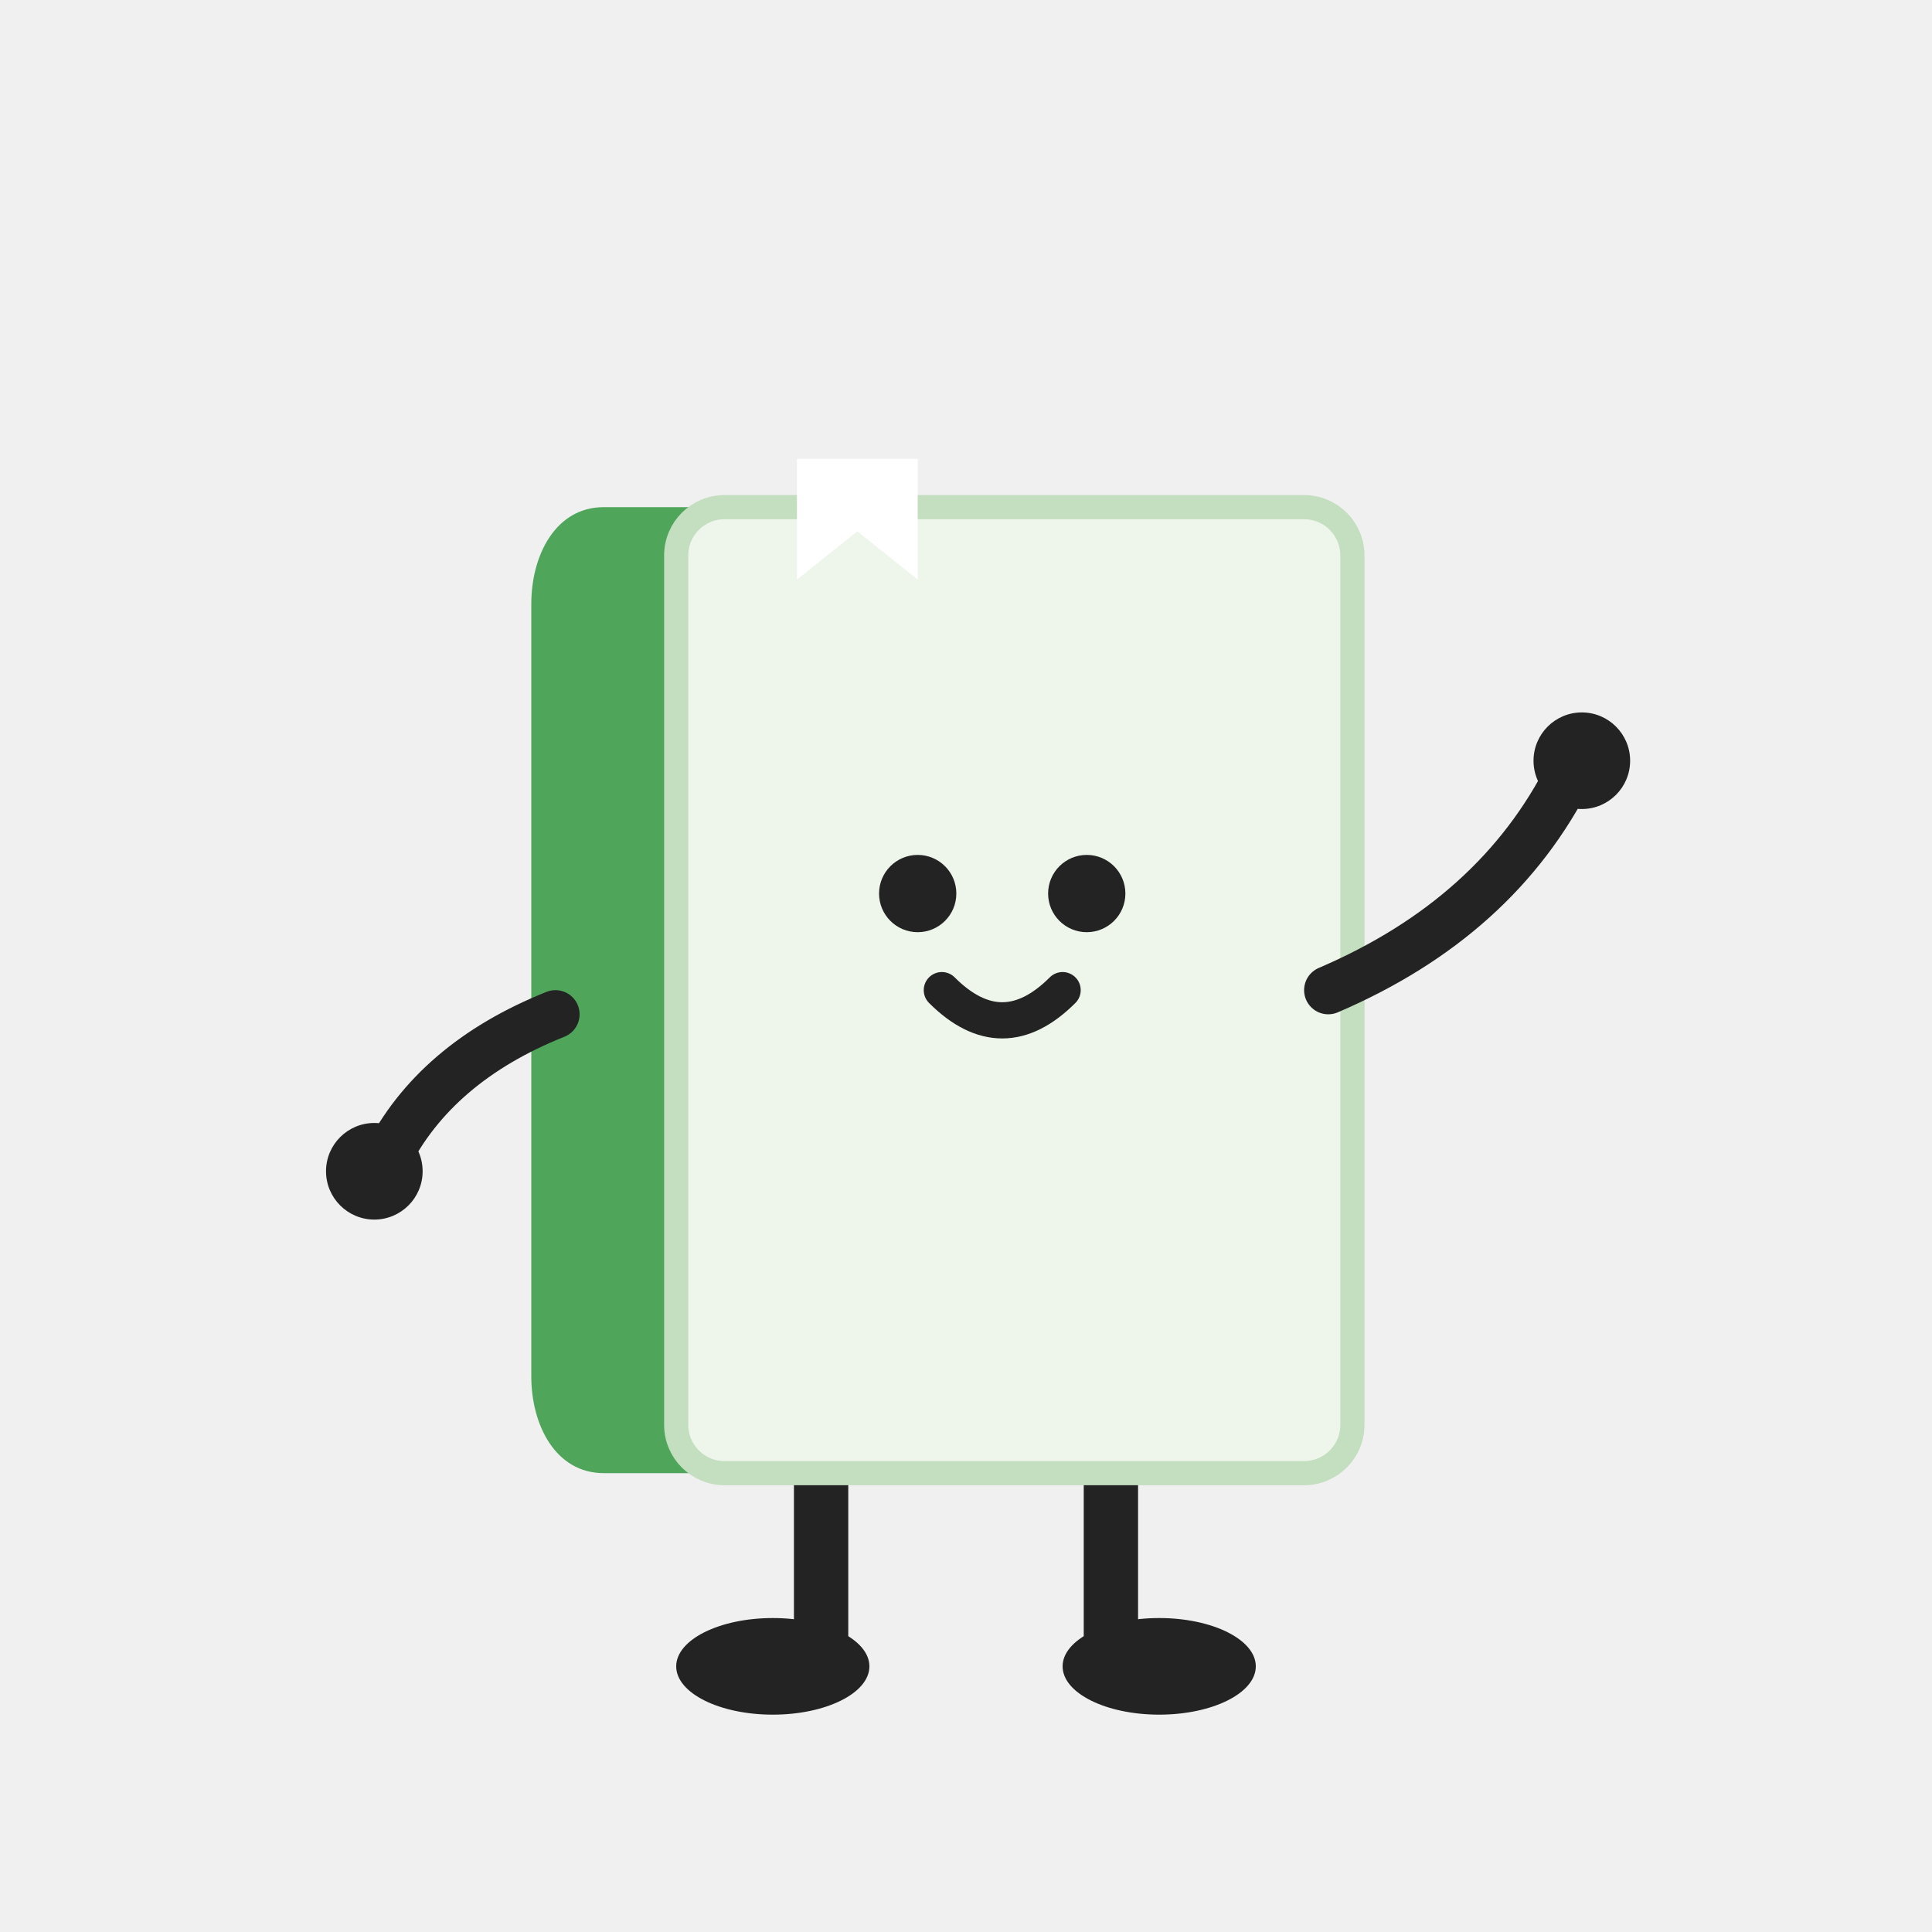
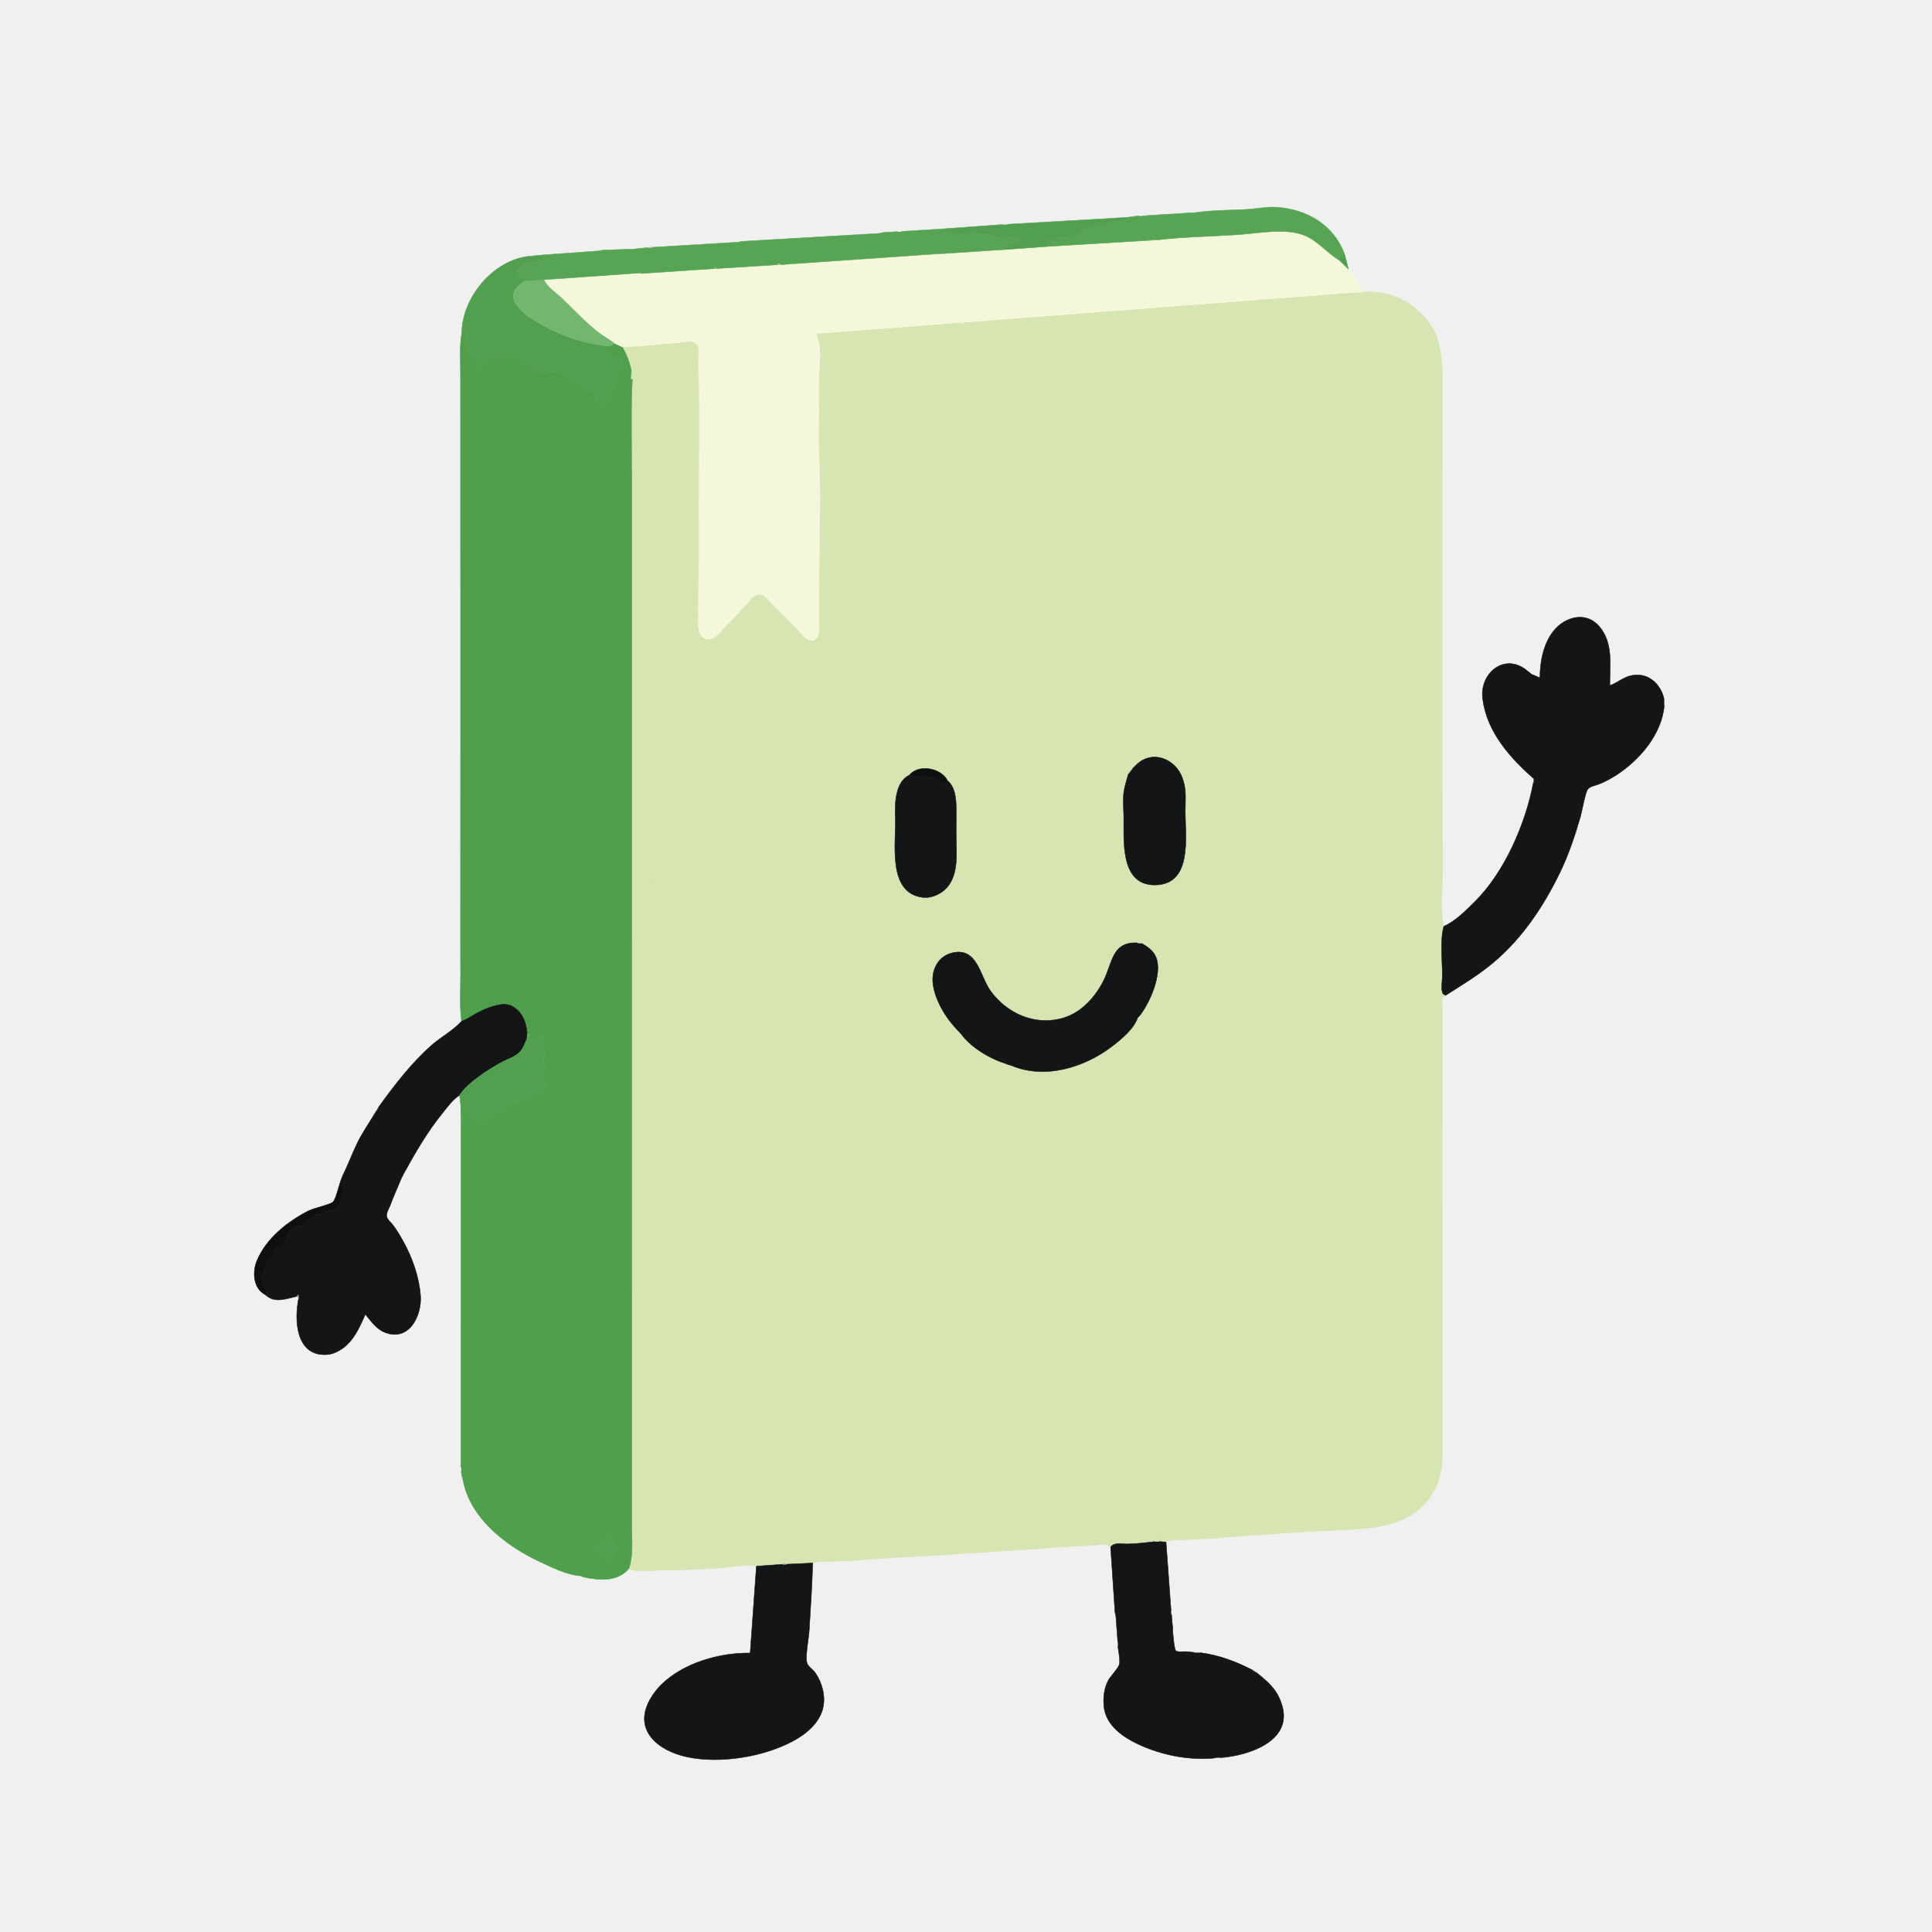
- <svg xmlns="http://www.w3.org/2000/svg" viewBox="0 0 160 160" width="160" height="160" fill="none">
-   <path d="M68 122 L68 136 M92 122 L92 136" stroke="#232323" stroke-width="4.5" stroke-linecap="round" />
-   <ellipse cx="64" cy="138" rx="8" ry="4" fill="#232323" />
-   <ellipse cx="96" cy="138" rx="8" ry="4" fill="#232323" />
-   <path d="M50 42 C46 42 44 46 44 50 V114 C44 118 46 122 50 122 H58 V42 H50 Z" fill="#4FA65A" />
-   <rect x="56" y="42" width="56" height="80" rx="4" fill="#EEF6EB" stroke="#C4DEC0" stroke-width="2" />
-   <path d="M66 38 V48 L71 44 L76 48 V38 Z" fill="#FFFFFF" />
-   <path d="M46 84 Q36 88 32 96" stroke="#232323" stroke-width="4" stroke-linecap="round" />
-   <circle cx="31" cy="97" r="4" fill="#232323" />
-   <path d="M110 82 Q124 76 130 64" stroke="#232323" stroke-width="4" stroke-linecap="round" />
-   <circle cx="131" cy="63" r="4" fill="#232323" />
-   <circle cx="76" cy="74" r="3.2" fill="#232323" />
-   <circle cx="90" cy="74" r="3.2" fill="#232323" />
-   <path d="M78 82 Q83 87 88 82" stroke="#232323" stroke-width="3" stroke-linecap="round" fill="none" />
+ <svg xmlns="http://www.w3.org/2000/svg" viewBox="0 0 160 160" width="160" height="160">
+   <path d="M771 163.76C776.61 163.95 782.21 164.03 787.54 166.01C799.22 170.35 809.84 179.6 813.28 192C816.07 202.04 815.7 212.18 815.66 222.5C815.62 233.17 815.62 243.83 815.62 254.5C815.62 315.49 815.56 376.5 815.59 437.5C815.59 456.17 815.88 474.84 815.79 493.5C815.75 502.59 814.3 514.66 816.45 523.27C814.21 531.32 815.64 542.97 815.62 551.5C815.62 554.04 814.62 559.23 815.97 561.45C816.28 561.95 817.03 562.01 817.42 562.45C816.99 562.8 816 563.46 815.67 564.02C815.12 564.95 815.64 567.47 815.63 568.5C815.62 572.5 815.61 576.5 815.62 580.5C815.67 597.83 815.65 615.17 815.62 632.5C815.53 680.83 815.77 729.16 815.7 777.5C815.69 789.5 815.72 801.5 815.73 813.5C815.74 822.84 816.07 832.7 811.82 841.3C801.04 863.12 777.87 864.51 756.5 865.37C733.16 866.32 709.72 868.04 686.47 869.91C680.5 870.39 674.47 870.42 668.5 870.86C665.3 871.1 661.97 870.57 659.1 872.09C657.73 871.99 656.37 871.89 655 871.79C654.83 871.18 654.67 870.57 654.5 869.96C653.98 870.58 653.47 871.2 652.95 871.82C647.8 872.38 642.14 873.16 636.97 873.19C633.69 873.22 629.62 872.09 627.69 875C625.11 872.52 620.95 873.86 617.5 873.95C607.52 874.21 597.47 875.2 587.5 875.82C567.18 877.07 546.81 878.53 526.5 879.79C515.16 880.5 503.8 880.75 492.5 881.81C484.89 882.53 477.14 882.79 469.5 883.04C465.87 883.16 462.42 883.02 458.97 883.98C453.98 884.21 448.99 884.44 444 884.67C443.5 884.39 443 884.1 442.5 883.81C442.33 884.11 442.17 884.4 442 884.7C437.01 885.05 432.02 885.4 427.04 885.76C420.62 884.58 413.15 886.27 406.59 886.73C395.33 887.51 383.79 888.14 372.5 888.08C367.21 888.06 359.43 889.5 354.79 887.12C357.36 879.56 356.43 871.42 356.42 863.5C356.42 850.17 356.43 836.83 356.43 823.5C356.42 778.17 356.4 732.83 356.4 687.5C356.38 582.83 356.39 478.17 356.42 373.5C356.43 339.17 356.4 304.83 356.42 270.5C356.42 253.03 355.95 235.46 356.53 218C356.64 216.38 356.74 214.76 356.85 213.14C357.29 211.03 357.53 210.72 356.31 209C355.32 203.84 353.59 199.55 351.02 195.03C361.2 194.77 371.34 193.41 381.5 192.76C384.64 192.56 390.01 190.97 392.64 192.88C395.2 194.73 394.37 197.89 394.28 200.53C394.06 207.21 394.52 213.85 394.63 220.5C395.08 247.82 394.26 275.18 394.58 302.5C394.75 317.2 394.04 331.83 394.18 346.5C394.22 351.08 392.92 359.96 399.72 360.57C403.3 360.89 406.08 356.97 408.27 354.71C412.69 350.15 416.98 345.44 421.34 340.82C423.12 338.93 425 335.88 427.74 335.33C431.04 334.67 432.93 337.43 435.01 339.48C440.2 344.62 445.33 349.87 450.43 355.1C452.43 357.16 456.18 362.86 459.62 361.07C463.4 359.09 462.46 354 462.47 350.51C462.52 340.17 462.47 329.84 462.55 319.5C462.69 301.86 463.35 284.15 462.81 266.5C462.53 257.57 461.99 248.46 462.29 239.52C462.63 229.57 462.05 219.46 462.56 209.5C462.83 204.27 463.45 198.81 462.66 193.58C462.35 191.51 461.37 189.53 460.87 187.5C564.24 179.59 667.62 171.68 771 163.76ZM639.94 434.07C639.23 434.98 638.52 435.89 637.81 436.8C636.76 440.66 635.38 444.48 635.03 448.5C634.68 452.45 635.05 456.54 635.13 460.5C635.4 473.46 632.55 499.78 652.53 499.87C674.28 499.96 669.99 472.47 669.98 458.5C669.98 452.75 670.69 446.52 668.9 441C668.68 440.33 668.46 439.65 668.24 438.98C664.96 430.1 654.72 424.26 645.67 429.21C643.42 430.44 641.8 432.38 639.94 434.07ZM513.7 437.63C505.62 441.41 505.39 453.98 505.73 461.5C506.35 475.35 500.73 504.66 521.51 506.93C524.98 507.31 528.8 506.03 531.67 504.14C542.58 496.94 540.16 481.63 540.21 470.5C540.23 467.17 540.25 463.83 540.26 460.5C540.29 454.22 540.59 445.07 535.28 440.75C531.73 433.57 518.95 431.21 513.7 437.63ZM366.5 498.3C366.77 498.03 367.03 497.77 367.3 497.5C367.03 497.87 366.77 498.23 366.5 498.6C366.83 498.27 367.17 497.93 367.5 497.6C367.53 497.57 367.57 497.53 367.6 497.5C367.57 497.15 367.53 496.81 367.5 496.46C367.17 497.08 366.83 497.69 366.5 498.3ZM643 532.66C628.34 531.89 628.84 543.96 623.65 554.17C618.95 563.42 611.23 572.06 600.99 575.17C585.23 579.94 569.08 572.89 559.64 559.85C553.73 551.68 552.35 535.29 538.47 538.21C530.28 539.93 526.18 547.52 527.02 555.47C528.02 564.9 534.43 575.49 541.03 582.1C541.62 582.73 542.22 583.36 542.81 583.99C548.61 592.09 559.55 598.43 568.93 601.28C569.62 601.5 570.31 601.72 571 601.94C590.1 610.33 612.94 603.29 628.65 591.18C633.92 587.12 641.05 581.25 643.1 574.81C643.4 574.57 643.7 574.33 644 574.1C649.93 566.68 657.11 550.32 653.5 541C651.97 537.05 648.64 534.89 645.15 532.86C644.6 532.21 644.05 531.56 643.5 530.9C643.33 531.49 643.17 532.08 643 532.66Z" transform="matrix(0.14619 0 0 0.14619 0.21344 0.21345)" fill="#D7E5B3" fill-rule="evenodd" stroke="#D7E5B3" stroke-width="0.25" stroke-linejoin="round" />
+   <path d="M671.94 119.15C672.96 119.13 673.98 119.1 675 119.08C673.43 120.2 673.56 120.2 671.94 119.15ZM260.12 187.27C264.19 187.18 262.8 190.97 263.44 194.31C263.69 195.62 263.65 199.32 264.63 200.28C265.31 200.96 266.03 200.19 266.77 200.81C268.32 202.13 268.25 206.39 269.5 208.25C270.57 207.16 271.89 204.54 272.75 204.13C273.8 203.62 274.92 204.09 275.88 203.5C276.64 203.03 276.72 201.85 277.75 201.38C280.3 200.19 282.11 202.03 284.48 201.78C286.2 201.6 287.36 199.89 288.5 198.75C289.85 199.96 288.98 198.33 290.13 199.75C291.06 200.91 290.32 201.82 291.6 202.89C293.51 204.48 296.04 203.34 297.98 204.6C299.93 205.88 299.9 208.04 302.63 208.84C307.17 210.17 312.85 207.87 317.19 209.49C319.08 210.2 320 212.92 321.55 213.87C322.33 214.34 323.42 214.13 324.23 214.53C324.86 214.84 324.89 215.58 325.53 215.85C326.6 216.3 328.31 215.84 329.23 216.42C330.12 216.98 329.69 218.24 330.55 218.86C331.97 219.89 334.91 219.54 335.81 221.63C336.57 223.38 335.76 226.88 339.31 227.62C341.06 227.98 341.36 226.78 342.44 225.89C346.66 222.39 344.94 218.37 347.14 214.55C347.52 213.88 348.66 213.95 348.92 213.25C349.38 212.04 347.95 211.21 348.44 209.75C348.67 209.06 349.55 209.12 349.85 208.47C350.3 207.49 351.18 203.73 350.43 202.74C348.82 200.62 345.92 201.01 343.78 200.62C341.17 200.14 342.04 198.47 341.02 196.84C340.21 195.56 339.91 196.78 339 194.1C340 194.24 341 194.37 342 194.5C344.32 194.45 344.9 194.62 346.45 192.85C347.97 193.57 349.5 194.3 351.02 195.03C353.59 199.55 355.32 203.84 356.31 209C356.24 210.38 356.18 211.76 356.12 213.14C355.62 215.24 355.42 216.14 356.53 218C355.95 235.46 356.42 253.03 356.42 270.5C356.4 304.83 356.43 339.17 356.42 373.5C356.39 478.17 356.38 582.83 356.4 687.5C356.4 732.83 356.42 778.17 356.43 823.5C356.43 836.83 356.42 850.17 356.42 863.5C356.43 871.42 357.36 879.56 354.79 887.12C348.52 894.82 337.73 893.81 328.89 891.9C328.76 891.56 328.63 891.23 328.5 890.89C328.28 891.02 328.06 891.15 327.83 891.28C319.79 890.82 311.57 886.61 304.27 883.21C285.41 874.44 264.81 858.68 260.84 837.01C260.63 836.22 260.43 835.43 260.22 834.64C260.06 833.76 259.91 832.88 259.75 832C259.71 831.33 259.67 830.67 259.63 830C259.64 762.01 259.65 694.01 259.67 626.02C259.94 630.1 260.22 634.17 260.5 638.25C261.02 634.85 260.21 629.71 263.5 628.38C267.17 629.99 264.33 629.91 265.66 631.88C266.54 633.18 268.51 633.05 269.52 634.16C269.98 634.67 270.08 635.44 270.5 636C272.48 634.31 276.85 629.48 279.08 628.68C280.86 628.04 282.87 628.75 284.63 627.95C286.29 627.2 287.19 624.23 288.81 623.42C289.86 622.9 291.35 623.34 292.47 622.84C293.12 622.56 293.07 621.77 293.72 621.47C294.53 621.09 295.53 621.34 296.38 621C297.74 620.45 298.63 619.15 300.09 618.66C303.64 617.46 305.26 616.98 308.25 614.5C307.74 612.79 306.65 611.15 306.32 609.5C305.93 607.57 307 606.26 307.2 604.48C307.39 602.8 306.62 601.78 306.44 600.25C306.18 598.07 307.31 595.67 307.13 593.59C307.01 592.19 305.78 591.3 306.33 589.63C306.91 587.87 308.11 588.61 308.5 585C308.16 585.11 306.08 585.37 305.11 585.7C302.26 586.68 301.31 589.32 298.27 586.83C298.32 585.01 298.52 585.36 297.23 584C296.51 576.83 294.07 570.7 287 567.74C286.37 567.59 285.74 567.45 285.11 567.3C278.58 567.66 272.56 570.21 266.9 573.44C264.59 574.76 262.48 576.31 259.98 577.08C258.85 568.39 259.49 559.27 259.46 550.5C259.39 533.83 259.42 517.17 259.44 500.5C259.48 452.5 259.47 404.5 259.47 356.5C259.47 319.17 259.4 281.83 259.44 244.5C259.45 232.83 259.43 221.17 259.41 209.5C259.39 202.11 258.85 194.56 260.12 187.27ZM341.5 864.75C341.59 865.69 342.34 869.3 342.31 869.34C341.94 870 340.42 870 339.78 870.66C339.12 871.33 339.61 871.95 339.19 872.63C338.88 873.11 338.13 873.17 337.8 873.64C336.43 875.55 336.53 877.03 336.5 879.25C340.73 879.28 339.01 881.31 342.5 883.25C347.07 880.19 344.99 878.54 348.75 875.5C348 874.45 346.5 873.38 345.94 872.38C345.37 871.34 345.99 869.85 345.38 868.88C344.48 867.47 342.59 866.04 341.5 864.75Z" transform="matrix(0.14619 0 0 0.14619 0.21344 0.21345)" fill="#509F4D" fill-rule="evenodd" stroke="#509F4D" stroke-width="0.25" stroke-linejoin="round" />
+   <path d="M941.28 394.69C941.3 395.79 941.33 396.9 941.35 398C940.07 414.28 927.47 429.01 914.17 437.63C911.1 439.62 907.74 441.41 904.34 442.76C902.42 443.52 899.37 443.94 898.02 445.63C896.59 447.43 894.68 458.36 893.8 461.38C890.7 472.06 887.15 482.69 882.29 492.73C873.05 511.82 860.84 530.19 844.39 543.92C835.87 551.04 826.74 556.52 817.42 562.45C817.03 562.01 816.28 561.95 815.97 561.45C814.62 559.23 815.62 554.04 815.62 551.5C815.64 542.97 814.21 531.32 816.45 523.27C822.8 520.57 828.98 514.33 833.92 509.44C850.92 492.59 862.74 465.24 867.15 442.01C867.24 441.23 867.32 440.45 867.41 439.68C853.86 427.64 840.94 413.35 838.46 394.5C836.47 379.45 851.63 367.66 864.16 378.95C864.72 379.42 865.28 379.89 865.83 380.36C867.53 381.07 869.22 381.79 870.91 382.5C870.89 373.57 872.83 363.29 878.54 356.08C884.87 348.07 896.71 344.56 904.32 353.19C912.65 362.65 910.45 375.44 910.5 386.88C914.35 385.57 917.48 382.7 921.47 381.54C931.33 378.67 939.27 385.4 941.28 394.69ZM934.5 414.22C934.72 413.98 934.94 413.74 935.16 413.5C934.61 414 934.05 414.5 933.5 415C933.7 414.83 933.89 414.67 934.09 414.5C933.89 414.94 933.7 415.38 933.5 415.82C933.83 415.41 934.17 415.01 934.5 414.61C934.52 414.57 934.55 414.54 934.57 414.5C934.88 414.17 935.2 413.83 935.52 413.5C935.18 413.74 934.84 413.98 934.5 414.22ZM668.24 438.98C667.99 440.04 667.75 441.1 667.5 442.16C667.97 441.78 668.43 441.39 668.9 441C670.69 446.52 669.98 452.75 669.98 458.5C669.99 472.47 674.28 499.96 652.53 499.87C632.55 499.78 635.4 473.46 635.13 460.5C635.05 456.54 634.68 452.45 635.03 448.5C635.38 444.48 636.76 440.66 637.81 436.8C638.52 435.89 639.23 434.98 639.94 434.07C641.8 432.38 643.42 430.44 645.67 429.21C654.72 424.26 664.96 430.1 668.24 438.98ZM513.7 437.63C517.89 439.81 522.9 438.19 527.46 439.16C529.22 439.53 532.41 442.91 534.21 442.09C535.2 441.64 534.4 441.44 535.28 440.75C540.59 445.07 540.29 454.22 540.26 460.5C540.25 463.83 540.23 467.17 540.21 470.5C540.16 481.63 542.58 496.94 531.67 504.14C528.8 506.03 524.98 507.31 521.51 506.93C500.73 504.66 506.35 475.35 505.73 461.5C505.39 453.98 505.62 441.41 513.7 437.63ZM643 532.66C643.72 532.73 644.44 532.79 645.15 532.86C648.64 534.89 651.97 537.05 653.5 541C657.11 550.32 649.93 566.68 644 574.1C643.34 574.23 642.67 574.37 642 574.5C642.37 574.6 642.73 574.71 643.1 574.81C641.05 581.25 633.92 587.12 628.65 591.18C612.94 603.29 590.1 610.33 571 601.94C570.31 601.72 569.62 601.5 568.93 601.28C559.55 598.43 548.61 592.09 542.81 583.99C542.71 582.9 542.6 581.8 542.5 580.71C542.01 581.17 541.52 581.64 541.03 582.1C534.43 575.49 528.02 564.9 527.02 555.47C526.18 547.52 530.28 539.93 538.47 538.21C552.35 535.29 553.73 551.68 559.64 559.85C569.08 572.89 585.23 579.94 600.99 575.17C611.23 572.06 618.95 563.42 623.65 554.17C628.84 543.96 628.34 531.89 643 532.66ZM285.11 567.3C285.74 567.45 286.37 567.59 287 567.74C294.07 570.7 296.51 576.83 297.23 584C297.18 585 297.13 586 297.08 587C295.86 589.61 295.03 592.36 293.01 594.51C290.45 597.24 286.68 598.26 283.45 599.95C275.91 603.89 263.44 611.91 258.91 618.97C255.15 621.25 252.18 625.45 249.4 628.87C240.47 639.84 233.77 651.61 226.95 663.93C226.64 664.54 226.33 665.14 226.02 665.74C223.94 670.93 221.57 675.96 219.64 681.22C218.98 683.02 217.34 685.54 217.58 687.5C217.79 689.24 220.03 691.07 221.07 692.41C223.32 695.29 225.17 698.51 226.95 701.7C232.11 710.96 235.96 721.88 236.76 732.5C237.61 743.86 230.28 758.87 216.41 753.28C211.61 751.35 208.69 746.88 205.5 743.09C201.75 751.68 197.65 760.94 188.32 764.81C186.43 765.59 184.53 765.97 182.5 765.98C165.93 766.04 165.23 745.82 167.73 734C167.65 733.35 167.58 732.7 167.5 732.05C167.23 732.34 166.96 732.63 166.69 732.92C160.74 734.23 153.99 737.05 148.98 732.04C149.39 731.38 150.04 731.46 149.96 730.47C149.84 728.98 146.02 724.67 146.51 721.53C146.73 720.1 148.15 719.55 148.64 718.25C149.44 716.14 148.79 713.67 150.36 711.74C151.27 710.63 152.66 710.22 153.47 708.94C154.11 707.91 154.13 706.42 155.1 705.63C156.19 704.76 157.87 705.22 158.81 704.28C160.23 702.85 160.6 698.06 162.55 696.15C163.4 695.32 165.59 693.89 166.63 693.42C167.69 692.94 169.29 693.24 170.26 692.6C171.01 692.11 170.74 691.2 171.31 690.66C171.86 690.13 177.15 686.74 177.74 686.55C178.6 686.27 179.44 686.9 180.31 686.61C180.93 686.41 181.03 685.66 181.63 685.39C184.12 684.27 187.92 684.6 189.98 682.46C191.12 681.29 193.17 673.41 192.95 671.6C192.8 670.38 191.76 669.81 191.05 669.09C191.86 665.9 193.34 663.2 194.68 660.25C197.47 654.08 199.83 647.6 203.24 641.72C206 636.97 209.09 632.4 211.87 627.67C212.23 627.04 212.6 626.41 212.96 625.78C222.07 613.2 231.4 600.94 243.11 590.6C248.39 585.94 255.35 582.28 259.98 577.08C262.48 576.31 264.59 574.76 266.9 573.44C272.56 570.21 278.58 567.66 285.11 567.3ZM652.95 871.82C653.64 871.81 654.32 871.8 655 871.79C656.37 871.89 657.73 871.99 659.1 872.09C659.99 884.39 660.89 896.7 661.79 909C661.52 909.5 661.26 910 661 910.5C661.32 910.66 661.63 910.81 661.95 910.97C662.03 911.65 662.11 912.32 662.19 913C662.39 915.33 662.59 917.67 662.78 920C662.8 920.76 662.82 921.51 662.84 922.27C663.09 923.99 663.65 933.03 664.72 933.77C665.78 934.5 668.7 934.09 670 934.19C670.17 934.79 670.33 935.4 670.5 936C670.67 935.4 670.83 934.81 671 934.21C672.33 934.34 673.67 934.47 675 934.6C676.14 934.65 677.29 934.71 678.43 934.76C689.15 936.17 698.85 939.79 708.35 944.77C708.91 945.13 709.47 945.49 710.04 945.85C714.03 949.01 718.09 952.3 721.03 956.51C722.75 958.97 723.94 961.72 724.8 964.58C730.97 985.03 705.45 993.17 690 994.25C689 994.31 688 994.36 687 994.42C671.48 996.06 654.1 992.38 640.36 985.13C632.24 980.84 624.48 974.36 623.82 964.5C623.5 959.71 624.11 954.34 626.56 950.14C627.81 948 632.3 943.25 632.65 941.31C633.2 938.3 632.07 934.05 631.8 931C631.78 930.33 631.77 929.67 631.76 929C631.41 924.14 631.05 919.29 630.7 914.43C630.53 913.6 630.35 912.77 630.18 911.94C629.35 899.63 628.52 887.31 627.69 875C629.62 872.09 633.69 873.22 636.97 873.19C642.14 873.16 647.8 872.38 652.95 871.82ZM458.97 883.98C458.54 896.83 457.76 909.67 456.93 922.5C456.63 927 454.7 936.55 455.67 940.47C456.21 942.62 459.13 944.34 460.39 946.15C464.29 951.78 466.36 959.53 464.71 966.28C462.62 974.88 454.89 981.08 447.47 985.01C430.69 993.9 406.19 997.84 387.56 993.8C371.19 990.26 356.65 978.45 367.12 960.65C368.8 957.79 370.89 955.09 373.27 952.77C385.93 940.45 406.3 934.71 423.5 934.97C424.68 918.56 425.86 902.16 427.04 885.76C432.02 885.4 437.01 885.05 442 884.7C442.67 884.69 443.33 884.68 444 884.67C448.99 884.44 453.98 884.21 458.97 883.98Z" transform="matrix(0.14619 0 0 0.14619 0.21344 0.21345)" fill="#141516" fill-rule="evenodd" stroke="#141516" stroke-width="0.25" stroke-linejoin="round" />
+   <path d="M757.28 145.96C759 147.64 760.72 149.33 762.44 151.02C765.3 155.27 768.15 159.52 771 163.76C667.62 171.68 564.24 179.59 460.87 187.5C461.37 189.53 462.35 191.51 462.66 193.58C463.45 198.81 462.83 204.27 462.56 209.5C462.05 219.46 462.63 229.57 462.29 239.52C461.99 248.46 462.53 257.57 462.81 266.5C463.35 284.15 462.69 301.86 462.55 319.5C462.47 329.84 462.52 340.17 462.47 350.51C462.46 354 463.4 359.09 459.62 361.07C456.18 362.86 452.43 357.16 450.43 355.1C445.33 349.87 440.2 344.62 435.01 339.48C432.93 337.43 431.04 334.67 427.74 335.33C425 335.88 423.12 338.93 421.34 340.82C416.98 345.44 412.69 350.15 408.27 354.71C406.08 356.97 403.3 360.89 399.72 360.57C392.92 359.96 394.22 351.08 394.18 346.5C394.04 331.83 394.75 317.2 394.58 302.5C394.26 275.18 395.08 247.82 394.63 220.5C394.52 213.85 394.06 207.21 394.28 200.53C394.37 197.89 395.2 194.73 392.64 192.88C390.01 190.97 384.64 192.56 381.5 192.76C371.34 193.41 361.2 194.77 351.02 195.03C349.5 194.3 347.97 193.57 346.45 192.85C343.44 190.69 340.02 188.84 337.03 186.48C330 180.94 323.87 174.25 317.42 168.07C314.01 164.8 308.36 161.07 306.63 156.99C324.42 155.74 342.21 154.48 360 153.22C360.67 153.31 361.33 153.39 362 153.47C375.67 152.56 389.33 151.64 403 150.72C403.67 150.7 404.33 150.67 405 150.65C416.33 149.94 427.67 149.23 439 148.52C439.67 148.5 440.33 148.48 441 148.46C471 146.38 501 144.31 531 142.23C531.68 142.22 532.37 142.2 533.05 142.18C545.04 141.4 557.02 140.61 569 139.83C576.48 139.28 583.96 138.74 591.43 138.2C610.48 137.05 629.52 135.91 648.57 134.76C650.38 134.66 652.19 134.56 654 134.46C669.7 132.61 685.71 132.53 701.5 131.34C712.17 130.53 724.97 128.04 735.38 131.14C744.39 133.83 749.62 141.47 757.28 145.96Z" transform="matrix(0.14619 0 0 0.14619 0.21344 0.21345)" fill="#F5F7DB" fill-rule="evenodd" stroke="#F5F7DB" stroke-width="0.25" stroke-linejoin="round" />
+   <path d="M760.29 142.65C758.01 143.39 757.9 143.49 757.28 145.96C749.62 141.47 744.39 133.83 735.38 131.14C724.97 128.04 712.17 130.53 701.5 131.34C685.71 132.53 669.7 132.61 654 134.46C652.19 134.56 650.38 134.66 648.57 134.76C629.52 135.91 610.48 137.05 591.43 138.2C591.46 137.6 591.36 135.5 591.64 134.98C592.44 133.49 594.22 134.61 595.42 134.36C596.42 134.16 597.42 133.1 598.48 132.84C600.85 132.28 603.06 132.88 605.28 132.63C609.31 132.17 611.93 128.4 615.77 127.41C617.7 126.91 619.79 127.09 621.72 126.43C623.36 125.86 624.97 124.77 626.69 124.42C629.3 123.89 633.12 124.3 635.55 122.99C636.01 122.74 636.07 122.06 636.48 121.74C638.99 121.41 641.49 121.08 644 120.74C644.67 120.72 645.33 120.7 646 120.68C646.33 120.71 646.67 120.75 647 120.78C647.67 120.73 648.33 120.67 649 120.61C653.54 120.33 658.09 120.04 662.63 119.75C663.42 119.71 664.21 119.68 665 119.65C667.31 119.48 669.63 119.31 671.94 119.15C673.56 120.2 673.43 120.2 675 119.08C684.54 117.65 694.39 117.62 704 117.21C709.8 116.96 715.68 115.57 721.5 115.93C738.9 117 754.11 125.88 760.29 142.65ZM534 128.11C534.32 128.46 534.34 129.06 534.72 129.35C535.81 130.2 543.08 131.35 544.48 131.18C545.98 131 546.87 130.16 548.47 130.19C550.47 130.22 552.48 131.15 554.5 131.25C556.69 131.36 558.68 131.12 560.88 131.59C562.63 131.97 564.8 133.29 566.52 133.38C567.93 133.44 568.99 132.32 570.36 132.39C572.35 132.49 574.96 134.08 577 134.5C574.44 137.45 572.43 136.41 568.67 137.5C568.78 138.28 568.89 139.05 569 139.83C557.02 140.61 545.04 141.4 533.05 142.18C532.37 142.2 531.68 142.22 531 142.23C501 144.31 471 146.38 441 148.46C440.5 148.24 440 148.02 439.5 147.8C439.33 148.04 439.17 148.28 439 148.52C427.67 149.23 416.33 149.94 405 150.65C404.5 150.37 404 150.1 403.5 149.83C403.33 150.13 403.17 150.43 403 150.72C389.33 151.64 375.67 152.56 362 153.47C361.33 153.39 360.67 153.31 360 153.22C342.21 154.48 324.42 155.74 306.63 156.99C302.73 157.34 298.82 157.69 294.91 158.03C293.61 155.85 292.3 153.68 291 151.5C292.45 150.42 294.07 148.59 295.75 147.89C297.88 147.01 305.57 147.01 306.72 145.18C306.92 144.86 306.52 143.33 306.48 142.93C316.65 142.2 326.83 141.47 337 140.74C338 140.57 339 140.4 340 140.22C345.33 140.05 350.67 139.87 356 139.69C356.67 139.66 357.33 139.63 358 139.59C360.67 139.31 363.33 139.03 366 138.76C366.67 138.72 367.33 138.68 368 138.64C384.33 137.66 400.67 136.68 417 135.71C417.67 135.56 418.33 135.41 419 135.27C445 133.76 471 132.25 497 130.74C497.67 130.58 498.33 130.42 499 130.26C501.67 130.09 504.33 129.92 507 129.75C507.67 129.72 508.33 129.7 509 129.67C517.33 129.15 525.67 128.63 534 128.11ZM285.11 567.3C285.74 567.45 286.37 567.59 287 567.74C286.37 567.59 285.74 567.45 285.11 567.3ZM297.23 584C298.52 585.36 298.32 585.01 298.27 586.83C297.87 586.89 297.48 586.94 297.08 587C297.13 586 297.18 585 297.23 584Z" transform="matrix(0.14619 0 0 0.14619 0.21344 0.21345)" fill="#57A554" fill-rule="evenodd" stroke="#57A554" stroke-width="0.25" stroke-linejoin="round" />
+   <path d="M636.48 121.74C636.07 122.06 636.01 122.74 635.55 122.99C633.12 124.3 629.3 123.89 626.69 124.42C624.97 124.77 623.36 125.86 621.72 126.43C619.79 127.09 617.7 126.91 615.77 127.41C611.93 128.4 609.31 132.17 605.28 132.63C603.06 132.88 600.85 132.28 598.48 132.84C597.42 133.1 596.42 134.16 595.42 134.36C594.22 134.61 592.44 133.49 591.64 134.98C591.36 135.5 591.46 137.6 591.43 138.2C583.96 138.74 576.48 139.28 569 139.83C568.89 139.05 568.78 138.28 568.67 137.5C572.43 136.41 574.44 137.45 577 134.5C574.96 134.08 572.35 132.49 570.36 132.39C568.99 132.32 567.93 133.44 566.52 133.38C564.8 133.29 562.63 131.97 560.88 131.59C558.68 131.12 556.69 131.36 554.5 131.25C552.48 131.15 550.47 130.22 548.47 130.19C546.87 130.16 545.98 131 544.48 131.18C543.08 131.35 535.81 130.2 534.72 129.35C534.34 129.06 534.32 128.46 534 128.11C545 127.32 556 126.52 567 125.72C567.67 125.69 568.33 125.66 569 125.62C591.49 124.33 613.99 123.04 636.48 121.74ZM306.48 142.93C306.52 143.33 306.92 144.86 306.72 145.18C305.57 147.01 297.88 147.01 295.75 147.89C294.07 148.59 292.45 150.42 291 151.5C292.3 153.68 293.61 155.85 294.91 158.03C292.82 159.96 290.55 161.63 289.62 164.47C287.83 169.95 295 175.97 298.98 178.57C311.23 186.56 324.5 191.92 339 194.1C339.91 196.78 340.21 195.56 341.02 196.84C342.04 198.47 341.17 200.14 343.78 200.62C345.92 201.01 348.82 200.62 350.43 202.74C351.18 203.73 350.3 207.49 349.85 208.47C349.55 209.12 348.67 209.06 348.44 209.75C347.95 211.21 349.38 212.04 348.92 213.25C348.66 213.95 347.52 213.88 347.14 214.55C344.94 218.37 346.66 222.39 342.44 225.89C341.36 226.78 341.06 227.98 339.31 227.62C335.76 226.88 336.57 223.38 335.81 221.63C334.91 219.54 331.97 219.89 330.55 218.86C329.69 218.24 330.12 216.98 329.23 216.42C328.31 215.84 326.6 216.3 325.53 215.85C324.89 215.58 324.86 214.84 324.23 214.53C323.42 214.13 322.33 214.34 321.55 213.87C320 212.92 319.08 210.2 317.19 209.49C312.85 207.87 307.17 210.17 302.63 208.84C299.9 208.04 299.93 205.88 297.98 204.6C296.04 203.34 293.51 204.48 291.6 202.89C290.32 201.82 291.06 200.91 290.13 199.75C288.98 198.33 289.85 199.96 288.5 198.75C287.36 199.89 286.2 201.6 284.48 201.78C282.11 202.03 280.3 200.19 277.75 201.38C276.72 201.85 276.64 203.03 275.88 203.5C274.92 204.09 273.8 203.62 272.75 204.13C271.89 204.54 270.57 207.16 269.5 208.25C268.25 206.39 268.32 202.13 266.77 200.81C266.03 200.19 265.31 200.96 264.63 200.28C263.65 199.32 263.69 195.62 263.44 194.31C262.8 190.97 264.19 187.18 260.12 187.27C260.3 167.18 277.62 146.22 297.77 143.76C298.51 143.69 299.26 143.62 300 143.55C302.16 143.34 304.32 143.14 306.48 142.93ZM760.29 142.65C761.01 145.44 761.73 148.23 762.44 151.02C760.72 149.33 759 147.64 757.28 145.96C757.9 143.49 758.01 143.39 760.29 142.65ZM356.12 213.14C356.36 213.14 356.61 213.14 356.85 213.14C356.74 214.76 356.64 216.38 356.53 218C355.42 216.14 355.62 215.24 356.12 213.14ZM259.67 626.02C259.41 623.67 259.16 621.32 258.91 618.97C263.44 611.91 275.91 603.89 283.45 599.95C286.68 598.26 290.45 597.24 293.01 594.51C295.03 592.36 295.86 589.61 297.08 587C297.48 586.94 297.87 586.89 298.27 586.83C301.31 589.32 302.26 586.68 305.11 585.7C306.08 585.37 308.16 585.11 308.5 585C308.11 588.61 306.91 587.87 306.33 589.63C305.78 591.3 307.01 592.19 307.13 593.59C307.31 595.67 306.18 598.07 306.44 600.25C306.62 601.78 307.39 602.8 307.2 604.48C307 606.26 305.93 607.57 306.32 609.5C306.65 611.15 307.74 612.79 308.25 614.5C305.26 616.98 303.64 617.46 300.09 618.66C298.63 619.15 297.74 620.45 296.38 621C295.53 621.34 294.53 621.09 293.72 621.47C293.07 621.77 293.12 622.56 292.47 622.84C291.35 623.34 289.86 622.9 288.81 623.42C287.19 624.23 286.29 627.2 284.63 627.95C282.87 628.75 280.86 628.04 279.08 628.68C276.85 629.48 272.48 634.31 270.5 636C270.08 635.44 269.98 634.67 269.52 634.16C268.51 633.05 266.54 633.18 265.66 631.88C264.33 629.91 267.17 629.99 263.5 628.38C260.21 629.71 261.02 634.85 260.5 638.25C260.22 634.17 259.94 630.1 259.67 626.02ZM341.5 864.75C342.59 866.04 344.48 867.47 345.38 868.88C345.99 869.85 345.37 871.34 345.94 872.38C346.5 873.38 348 874.45 348.75 875.5C344.99 878.54 347.07 880.19 342.5 883.25C339.01 881.31 340.73 879.28 336.5 879.25C336.53 877.03 336.43 875.55 337.8 873.64C338.13 873.17 338.88 873.11 339.19 872.63C339.61 871.95 339.12 871.33 339.78 870.66C340.42 870 341.94 870 342.31 869.34C342.34 869.3 341.59 865.69 341.5 864.75ZM328.89 891.9C328.54 891.69 328.19 891.48 327.83 891.28C328.06 891.15 328.28 891.02 328.5 890.89C328.63 891.23 328.76 891.56 328.89 891.9Z" transform="matrix(0.14619 0 0 0.14619 0.21344 0.21345)" fill="#52A04F" fill-rule="evenodd" stroke="#52A04F" stroke-width="0.25" stroke-linejoin="round" />
+   <path d="M405 150.65C404.33 150.67 403.67 150.7 403 150.72C403.17 150.43 403.33 150.13 403.5 149.83C404 150.1 404.5 150.37 405 150.65ZM306.63 156.99C308.36 161.07 314.01 164.8 317.42 168.07C323.87 174.25 330 180.94 337.03 186.48C340.02 188.84 343.44 190.69 346.45 192.85C344.9 194.62 344.32 194.45 342 194.5C341 194.37 340 194.24 339 194.1C324.5 191.92 311.23 186.56 298.98 178.57C295 175.97 287.83 169.95 289.62 164.47C290.55 161.63 292.82 159.96 294.91 158.03C298.82 157.69 302.73 157.34 306.63 156.99Z" transform="matrix(0.14619 0 0 0.14619 0.21344 0.21345)" fill="#72B670" fill-rule="evenodd" stroke="#72B670" stroke-width="0.25" stroke-linejoin="round" />
+   <path d="M864.16 378.95C864.72 379.42 865.28 379.89 865.83 380.36C865.28 379.89 864.72 379.42 864.16 378.95ZM934.5 414.22C934.84 413.98 935.18 413.74 935.52 413.5C935.2 413.83 934.88 414.17 934.57 414.5C934.55 414.54 934.52 414.57 934.5 414.61C934.17 415.01 933.83 415.41 933.5 415.82C933.7 415.38 933.89 414.94 934.09 414.5C933.89 414.67 933.7 414.83 933.5 415C934.05 414.5 934.61 414 935.16 413.5C934.94 413.74 934.72 413.98 934.5 414.22ZM535.28 440.75C534.4 441.44 535.2 441.64 534.21 442.09C532.41 442.91 529.22 439.53 527.46 439.16C522.9 438.19 517.89 439.81 513.7 437.63C518.95 431.21 531.73 433.57 535.28 440.75ZM668.24 438.98C668.46 439.65 668.68 440.33 668.9 441C668.43 441.39 667.97 441.78 667.5 442.16C667.75 441.1 667.99 440.04 668.24 438.98ZM644 574.1C643.7 574.33 643.4 574.57 643.1 574.81C642.73 574.71 642.37 574.6 642 574.5C642.67 574.37 643.34 574.23 644 574.1ZM541.03 582.1C541.52 581.64 542.01 581.17 542.5 580.71C542.6 581.8 542.71 582.9 542.81 583.99C542.22 583.36 541.62 582.73 541.03 582.1ZM568.93 601.28C569.62 601.5 570.31 601.72 571 601.94C570.31 601.72 569.62 601.5 568.93 601.28ZM191.05 669.09C191.76 669.81 192.8 670.38 192.95 671.6C193.17 673.41 191.12 681.29 189.98 682.46C187.92 684.6 184.12 684.27 181.63 685.39C181.03 685.66 180.93 686.41 180.31 686.61C179.44 686.9 178.6 686.27 177.74 686.55C177.15 686.74 171.86 690.13 171.31 690.66C170.74 691.2 171.01 692.11 170.26 692.6C169.29 693.24 167.69 692.94 166.63 693.42C165.59 693.89 163.4 695.32 162.55 696.15C160.6 698.06 160.23 702.85 158.81 704.28C157.87 705.22 156.19 704.76 155.1 705.63C154.13 706.42 154.11 707.91 153.47 708.94C152.66 710.22 151.27 710.63 150.36 711.74C148.79 713.67 149.44 716.14 148.64 718.25C148.15 719.55 146.73 720.1 146.51 721.53C146.02 724.67 149.84 728.98 149.96 730.47C150.04 731.46 149.39 731.38 148.98 732.04C141.95 728.63 141.38 719.13 144.11 712.65C149.41 700.02 161.3 690.64 173.12 684.55C176.25 682.93 185.34 681.02 187.09 679.5C188.75 678.04 190.2 671.32 191.05 669.09ZM661.79 909C661.84 909.66 661.9 910.31 661.95 910.97C661.63 910.81 661.32 910.66 661 910.5C661.26 910 661.52 909.5 661.79 909ZM670 934.19C670.33 934.19 670.67 934.2 671 934.21C670.83 934.81 670.67 935.4 670.5 936C670.33 935.4 670.17 934.79 670 934.19Z" transform="matrix(0.14619 0 0 0.14619 0.21344 0.21345)" fill="#0E0F0F" fill-rule="evenodd" stroke="#0E0F0F" stroke-width="0.25" stroke-linejoin="round" />
+   <path d="M941.28 394.69C941.3 395.79 941.33 396.9 941.35 398C941.33 396.9 941.3 395.79 941.28 394.69ZM867.41 439.68C867.32 440.45 867.24 441.23 867.15 442.01C867.24 441.23 867.32 440.45 867.41 439.68ZM212.96 625.78C212.6 626.41 212.23 627.04 211.87 627.67C212.23 627.04 212.6 626.41 212.96 625.78ZM167.73 734C167.39 733.64 167.04 733.28 166.69 732.92C166.96 732.63 167.23 732.34 167.5 732.05C167.58 732.7 167.65 733.35 167.73 734ZM631.76 929C631.77 929.67 631.78 930.33 631.8 931C631.78 930.33 631.77 929.67 631.76 929ZM678.43 934.76C677.29 934.71 676.14 934.65 675 934.6C676.14 934.65 677.29 934.71 678.43 934.76ZM708.35 944.77C708.91 945.13 709.47 945.49 710.04 945.85C709.47 945.49 708.91 945.13 708.35 944.77ZM687 994.42C688 994.36 689 994.31 690 994.25C689 994.31 688 994.36 687 994.42Z" transform="matrix(0.14619 0 0 0.14619 0.21344 0.21345)" fill="#A6A5A7" fill-rule="evenodd" stroke="#A6A5A7" stroke-width="0.25" stroke-linejoin="round" />
+   <path d="M654 134.46C652.19 134.56 650.38 134.66 648.57 134.76C650.38 134.66 652.19 134.56 654 134.46ZM531 142.23C531.68 142.22 532.37 142.2 533.05 142.18C532.37 142.2 531.68 142.22 531 142.23ZM441 148.46C440.33 148.48 439.67 148.5 439 148.52C439.17 148.28 439.33 148.04 439.5 147.8C440 148.02 440.5 148.24 441 148.46ZM360 153.22C360.67 153.31 361.33 153.39 362 153.47C361.33 153.39 360.67 153.31 360 153.22Z" transform="matrix(0.14619 0 0 0.14619 0.21344 0.21345)" fill="#9ACB81" fill-rule="evenodd" stroke="#9ACB81" stroke-width="0.25" stroke-linejoin="round" />
+   <path d="M356.31 209C357.53 210.72 357.29 211.03 356.85 213.14C356.61 213.14 356.36 213.14 356.12 213.14C356.18 211.76 356.24 210.38 356.31 209ZM366.5 498.3C366.83 497.69 367.17 497.08 367.5 496.46C367.53 496.81 367.57 497.15 367.6 497.5C367.57 497.53 367.53 497.57 367.5 497.6C367.17 497.93 366.83 498.27 366.5 498.6C366.77 498.23 367.03 497.87 367.3 497.5C367.03 497.77 366.77 498.03 366.5 498.3ZM645.15 532.86C644.44 532.79 643.72 532.73 643 532.66C643.17 532.08 643.33 531.49 643.5 530.9C644.05 531.56 644.6 532.21 645.15 532.86ZM655 871.79C654.32 871.8 653.64 871.81 652.95 871.82C653.47 871.2 653.98 870.58 654.5 869.96C654.67 870.57 654.83 871.18 655 871.79Z" transform="matrix(0.14619 0 0 0.14619 0.21344 0.21345)" fill="#D0E4AE" fill-rule="evenodd" stroke="#D0E4AE" stroke-width="0.25" stroke-linejoin="round" />
+   <path d="M665 119.65C664.21 119.68 663.42 119.71 662.63 119.75C663.42 119.71 664.21 119.68 665 119.65ZM649 120.61C648.33 120.67 647.67 120.73 647 120.78C647.67 120.73 648.33 120.67 649 120.61ZM340 140.22C339 140.4 338 140.57 337 140.74C338 140.57 339 140.4 340 140.22ZM444 884.67C443.33 884.68 442.67 884.69 442 884.7C442.17 884.4 442.33 884.11 442.5 883.81C443 884.1 443.5 884.39 444 884.67Z" transform="matrix(0.14619 0 0 0.14619 0.21344 0.21345)" fill="#A5C8A1" fill-rule="evenodd" stroke="#A5C8A1" stroke-width="0.25" stroke-linejoin="round" />
+   <path d="M358 139.59C357.33 139.63 356.67 139.66 356 139.69C356.67 139.66 357.33 139.63 358 139.59ZM300 143.55C299.26 143.62 298.51 143.69 297.77 143.76C298.51 143.69 299.26 143.62 300 143.55ZM260.22 834.64C260.43 835.43 260.63 836.22 260.84 837.01C260.63 836.22 260.43 835.43 260.22 834.64Z" transform="matrix(0.14619 0 0 0.14619 0.21344 0.21345)" fill="#7FB279" fill-rule="evenodd" stroke="#7FB279" stroke-width="0.25" stroke-linejoin="round" />
+   <path d="M646 120.68C645.33 120.7 644.67 120.72 644 120.74C644.17 120.38 644.33 120.02 644.5 119.66C645 120 645.5 120.34 646 120.68ZM509 129.67C508.33 129.7 507.67 129.72 507 129.75C507.17 129.39 507.33 129.03 507.5 128.67C508 129 508.5 129.34 509 129.67ZM259.63 830C259.67 830.67 259.71 831.33 259.75 832C259.39 831.83 259.03 831.67 258.67 831.5C258.99 831 259.31 830.5 259.63 830Z" transform="matrix(0.14619 0 0 0.14619 0.21344 0.21345)" fill="#F2F3EF" fill-rule="evenodd" stroke="#F2F3EF" stroke-width="0.25" stroke-linejoin="round" />
+   <path d="M499 130.26C498.33 130.42 497.67 130.58 497 130.74C497.67 130.58 498.33 130.42 499 130.26ZM419 135.27C418.33 135.41 417.67 135.56 417 135.71C417.67 135.56 418.33 135.41 419 135.27Z" transform="matrix(0.14619 0 0 0.14619 0.21344 0.21345)" fill="#6AAD68" fill-rule="evenodd" stroke="#6AAD68" stroke-width="0.25" stroke-linejoin="round" />
+   <path d="M639.94 434.07C639.23 434.98 638.52 435.89 637.81 436.8C638.52 435.89 639.23 434.98 639.94 434.07Z" transform="matrix(0.14619 0 0 0.14619 0.21344 0.21345)" fill="#E4EDC9" fill-rule="evenodd" stroke="#E4EDC9" stroke-width="0.25" stroke-linejoin="round" />
+   <path d="M569 125.62C568.33 125.66 567.67 125.69 567 125.72C567.17 125.41 567.33 125.09 567.5 124.77C568 125.06 568.5 125.34 569 125.62ZM368 138.64C367.33 138.68 366.67 138.72 366 138.76C366.5 138.42 367 138.09 367.5 137.76C367.67 138.05 367.83 138.34 368 138.64Z" transform="matrix(0.14619 0 0 0.14619 0.21344 0.21345)" fill="#DFE3DE" fill-rule="evenodd" stroke="#DFE3DE" stroke-width="0.25" stroke-linejoin="round" />
+   <path d="M226.95 663.93C226.64 664.54 226.33 665.14 226.02 665.74C226.33 665.14 226.64 664.54 226.95 663.93ZM662.78 920C662.8 920.76 662.82 921.51 662.84 922.27C662.82 921.51 662.8 920.76 662.78 920Z" transform="matrix(0.14619 0 0 0.14619 0.21344 0.21345)" fill="#2A2D2D" fill-rule="evenodd" stroke="#2A2D2D" stroke-width="0.25" stroke-linejoin="round" />
+   <path d="M630.18 911.94C630.35 912.77 630.53 913.6 630.7 914.43C630.53 913.6 630.35 912.77 630.18 911.94Z" transform="matrix(0.14619 0 0 0.14619 0.21344 0.21345)" fill="#5F5F5D" fill-rule="evenodd" stroke="#5F5F5D" stroke-width="0.25" stroke-linejoin="round" />
+   <path d="M661.95 910.97C662.03 911.65 662.11 912.32 662.19 913C662.11 912.32 662.03 911.65 661.95 910.97Z" transform="matrix(0.14619 0 0 0.14619 0.21344 0.21345)" fill="#C1C4C2" fill-rule="evenodd" stroke="#C1C4C2" stroke-width="0.25" stroke-linejoin="round" />
</svg>
